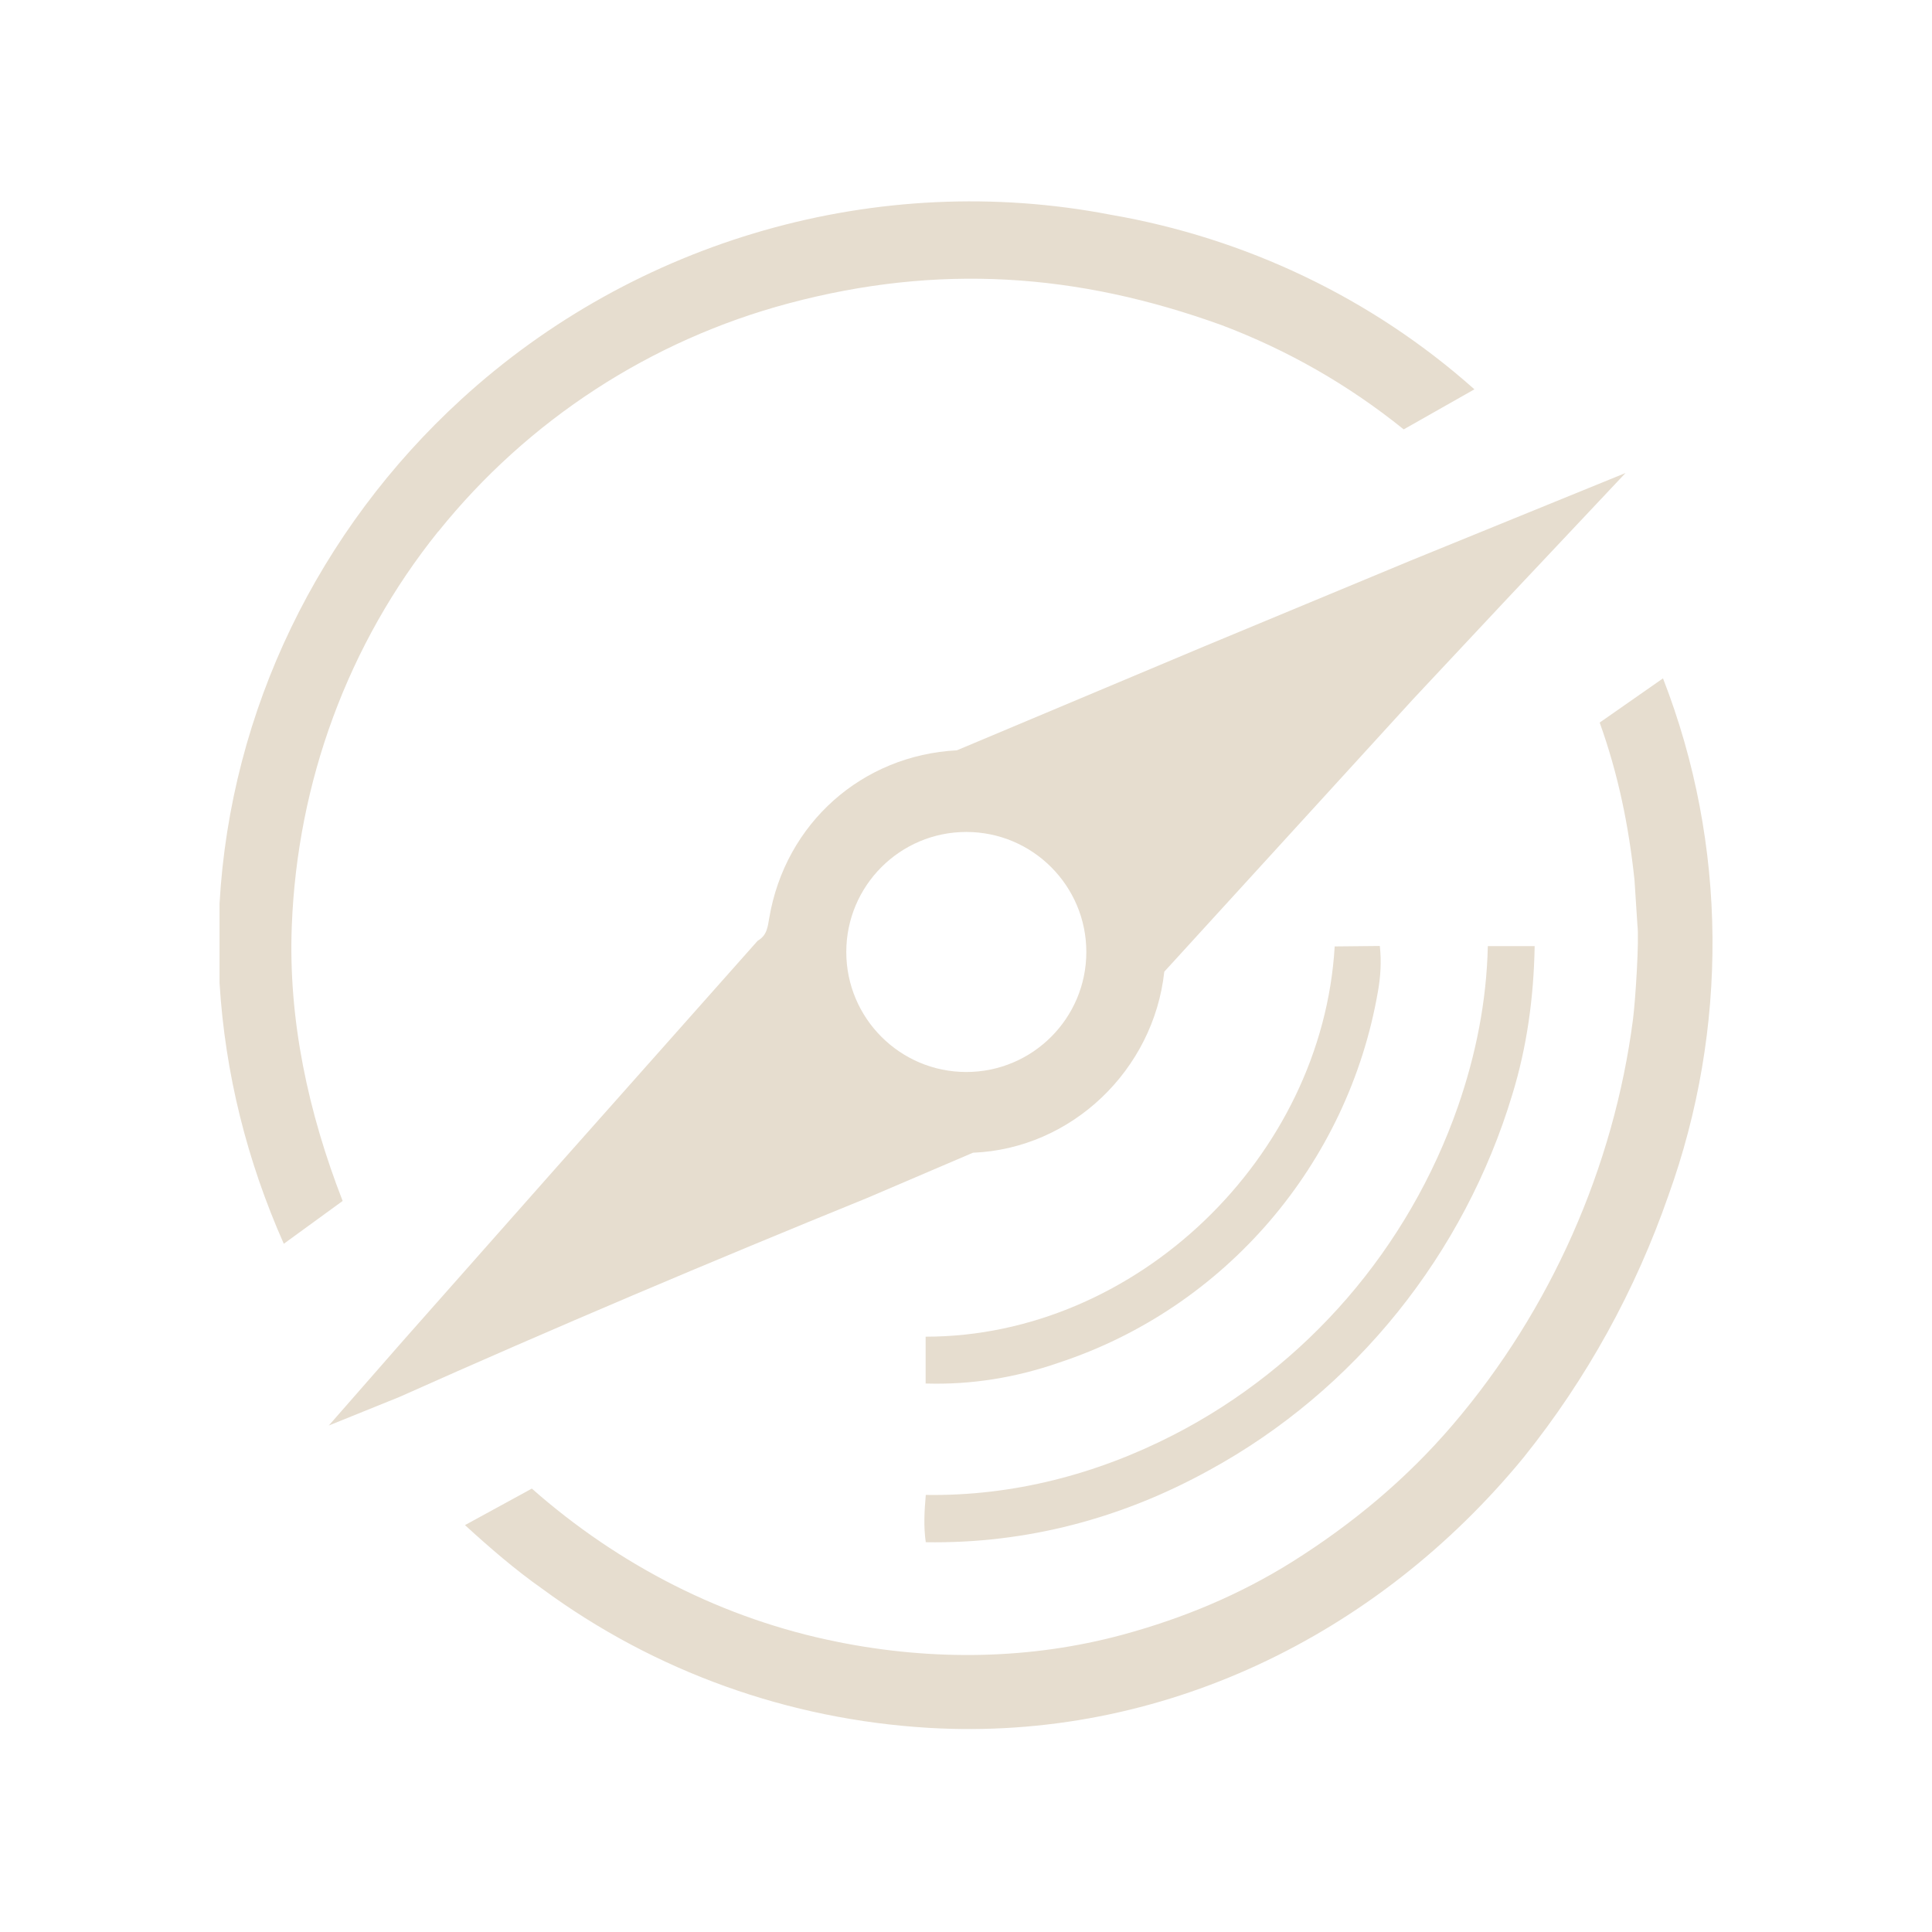
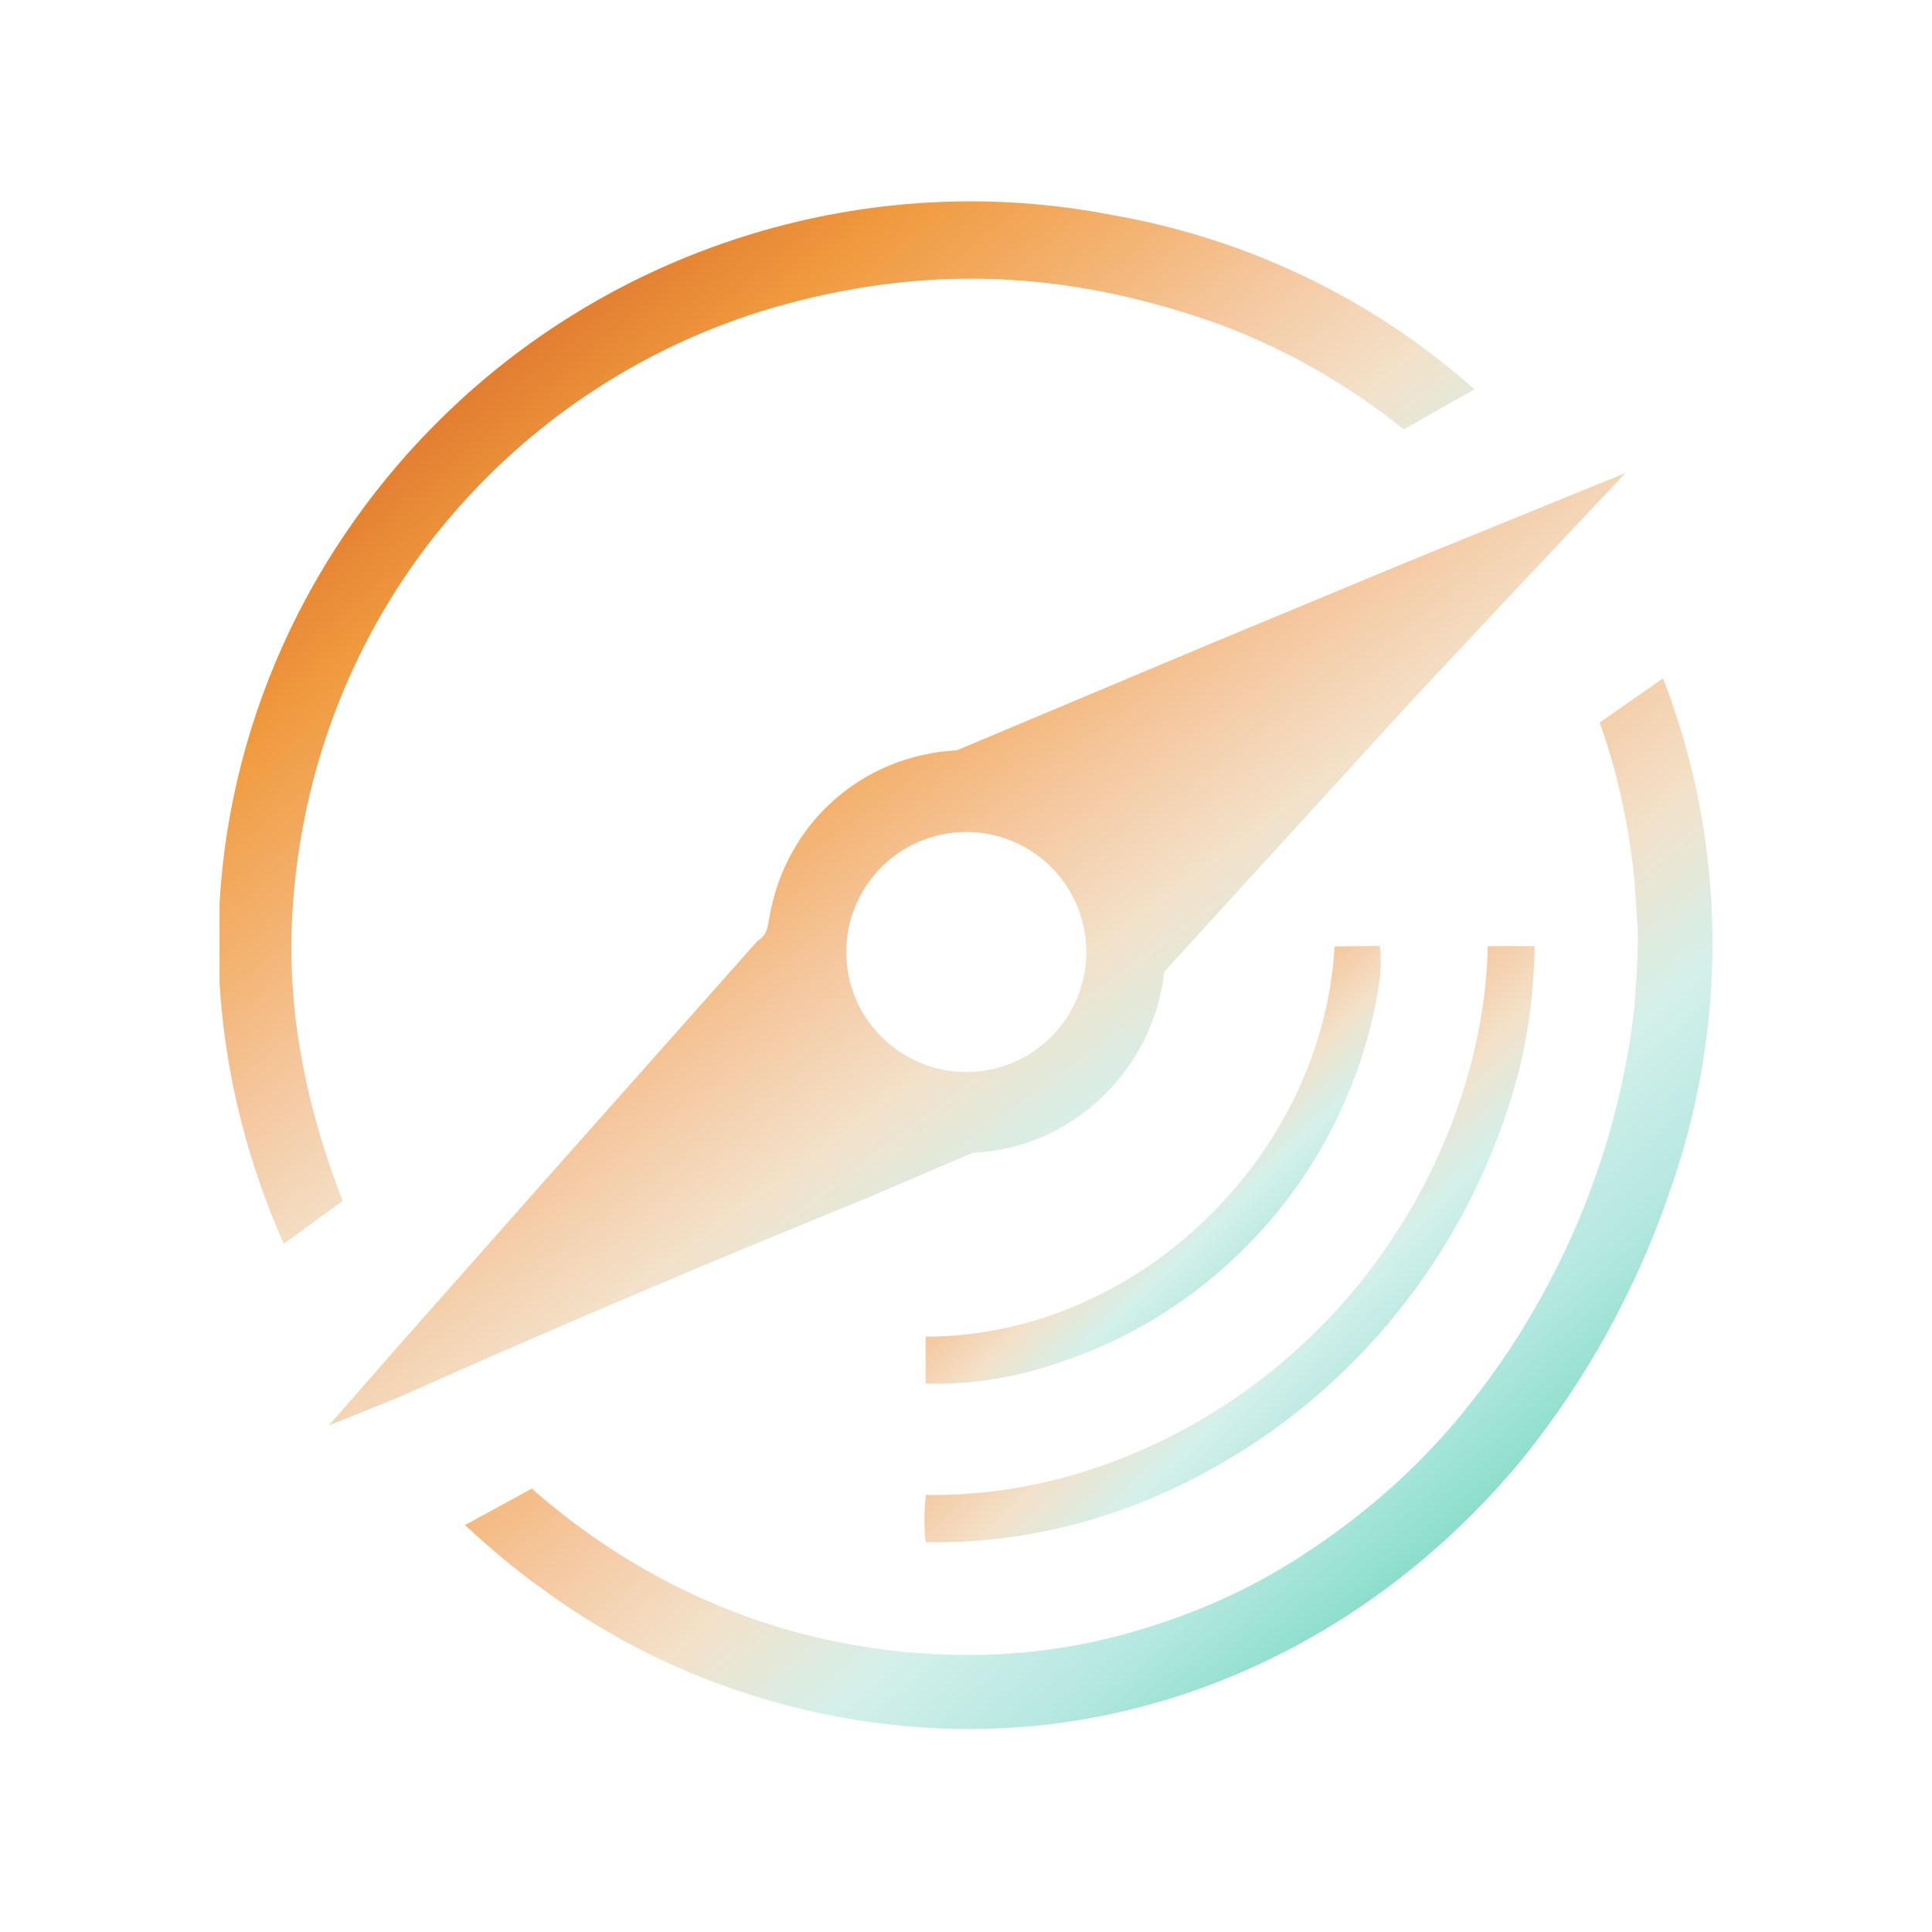
<svg xmlns="http://www.w3.org/2000/svg" id="Layer_1" version="1.1" viewBox="0 0 1254 1254">
-   <path fill="#e6ddcf" d="M284.4,345c-58.7,73.1-91.4,162.7-95,255.9-2.4,61,10.7,121.3,33,178.6l-38.2,27.8c-23.9-53.9-38.1-110.5-41.7-169.3v-51.5c7.1-125.7,64.4-242.6,156.8-327.2,113.2-103.7,270.6-149.1,421.7-119.9,86.9,15,169.1,53.7,236,113.3l-45.9,26c-36.1-29.1-75.5-51.5-118-67.6-93.9-34-184.1-40.1-281.2-14.2-89.3,23.8-169.2,75.6-227.4,148.1Z" />
-   <g fill="#e6ddcf">
-     <path d="M213.2,925.5l48.7-55.6,97.6-110.3,132.3-149c6.1-3.5,6.5-9.1,7.5-14.8,10.5-61.7,60.5-105.6,121.8-108.8l159.9-67.2,134.5-55.9,139.6-56.9-79.1,84-58.8,62.8-161.5,176.9c-6.9,63.6-59.9,114.9-124.2,117.5l-68.5,29.3c-102,41.5-203,84.2-303.7,129.2l-46,18.6ZM705.1,617.9c0-43-34.9-77.9-77.9-77.9s-77.9,34.9-77.9,77.9,34.9,77.9,77.9,77.9,77.9-34.9,77.9-77.9Z" />
-     <path d="M543.6,1065.7c61.7,12.4,125.1,11.6,185.2-4.7,39-10.6,75.6-25.8,109.8-47.2,39-24.5,74.2-53.7,104.5-89.2,63.6-74.5,104.4-167.3,116.8-262.8,1.7-13.3,4.1-52,2.9-61.3l-1.9-29.3c-3.7-35-10.5-68.5-22.6-102.2l41.1-28.7c42.1,108.1,42.4,227.8,3.5,335.7-21.4,61.5-52.9,118.8-93.9,169.9-95.1,115.9-235.6,184.5-386.2,175.6-90.7-5.4-177.5-36.3-250.9-90.3-17.6-12.4-33.9-26.5-50.1-41.3l43.4-23.7c56.6,49.9,124.6,84.8,198.5,99.5Z" />
-     <path d="M600.9,1001.1c-1.5-10.4-.9-20.3,0-30.8,56.4.9,111-13.4,160.7-38.9,86.7-44.5,152.7-121.4,184.7-213.2,11.6-33.4,18.6-68.2,19.4-104.1h30.4c-.6,33.3-5,65.4-14.5,96.3-31.1,103.3-101.8,192.1-197,244-56.2,31-118.3,47.7-183.8,46.6Z" />
-     <path d="M600.8,898.1v-30.5c136.9,0,257.5-116.7,265.5-253.3l29.3-.3c1.1,10,.5,19.8-1.2,29.4-19.3,112-99.1,205.6-207.5,241.2-27.5,9.5-56.2,14.3-86,13.4Z" />
+   <defs>
+     <linearGradient id="showgirlGradient" x1="0%" y1="0%" x2="100%" y2="100%">
+       <stop offset="0%" stop-color="#B84E1F" />
+       <stop offset="9.091%" stop-color="#C85D2A" />
+       <stop offset="18.182%" stop-color="#E07A2F" />
+       <stop offset="27.273%" stop-color="#F09A3E" />
+       <stop offset="36.364%" stop-color="#F3B06B" />
+       <stop offset="45.455%" stop-color="#F5C8A0" />
+       <stop offset="54.545%" stop-color="#F3E1C9" />
+       <stop offset="63.636%" stop-color="#D4F0EA" />
+       <stop offset="72.727%" stop-color="#B6E8E1" />
+       <stop offset="81.818%" stop-color="#83DCC9" />
+       <stop offset="90.909%" stop-color="#4FCFBF" />
+       <stop offset="100%" stop-color="#28BDAF" />
+     </linearGradient>
+   </defs>
+   <path fill="url(#showgirlGradient)" d="M284.4,345c-58.7,73.1-91.4,162.7-95,255.9-2.4,61,10.7,121.3,33,178.6l-38.2,27.8c-23.9-53.9-38.1-110.5-41.7-169.3v-51.5c7.1-125.7,64.4-242.6,156.8-327.2,113.2-103.7,270.6-149.1,421.7-119.9,86.9,15,169.1,53.7,236,113.3l-45.9,26c-36.1-29.1-75.5-51.5-118-67.6-93.9-34-184.1-40.1-281.2-14.2-89.3,23.8-169.2,75.6-227.4,148.1Z" />
+   <g fill="url(#showgirlGradient)">
+     <path d="M213.2,925.5l48.7-55.6,97.6-110.3,132.3-149c6.1-3.5,6.5-9.1,7.5-14.8,10.5-61.7,60.5-105.6,121.8-108.8l159.9-67.2,134.5-55.9,139.6-56.9-79.1,84-58.8,62.8-161.5,176.9c-6.9,63.6-59.9,114.9-124.2,117.5l-68.5,29.3c-102,41.5-203,84.2-303.7,129.2l-46,18.6ZM705.1,617.9c0-43-34.9-77.9-77.9-77.9s-77.9,34.9-77.9,77.9,34.9,77.9,77.9,77.9,77.9-34.9,77.9-77.9Z" fill="url(#showgirlGradient)" />
+     <path d="M543.6,1065.7c61.7,12.4,125.1,11.6,185.2-4.7,39-10.6,75.6-25.8,109.8-47.2,39-24.5,74.2-53.7,104.5-89.2,63.6-74.5,104.4-167.3,116.8-262.8,1.7-13.3,4.1-52,2.9-61.3l-1.9-29.3c-3.7-35-10.5-68.5-22.6-102.2l41.1-28.7c42.1,108.1,42.4,227.8,3.5,335.7-21.4,61.5-52.9,118.8-93.9,169.9-95.1,115.9-235.6,184.5-386.2,175.6-90.7-5.4-177.5-36.3-250.9-90.3-17.6-12.4-33.9-26.5-50.1-41.3l43.4-23.7c56.6,49.9,124.6,84.8,198.5,99.5Z" fill="url(#showgirlGradient)" />
+     <path d="M600.9,1001.1c-1.5-10.4-.9-20.3,0-30.8,56.4.9,111-13.4,160.7-38.9,86.7-44.5,152.7-121.4,184.7-213.2,11.6-33.4,18.6-68.2,19.4-104.1h30.4c-.6,33.3-5,65.4-14.5,96.3-31.1,103.3-101.8,192.1-197,244-56.2,31-118.3,47.7-183.8,46.6Z" fill="url(#showgirlGradient)" />
+     <path d="M600.8,898.1v-30.5c136.9,0,257.5-116.7,265.5-253.3l29.3-.3c1.1,10,.5,19.8-1.2,29.4-19.3,112-99.1,205.6-207.5,241.2-27.5,9.5-56.2,14.3-86,13.4Z" fill="url(#showgirlGradient)" />
  </g>
</svg>
